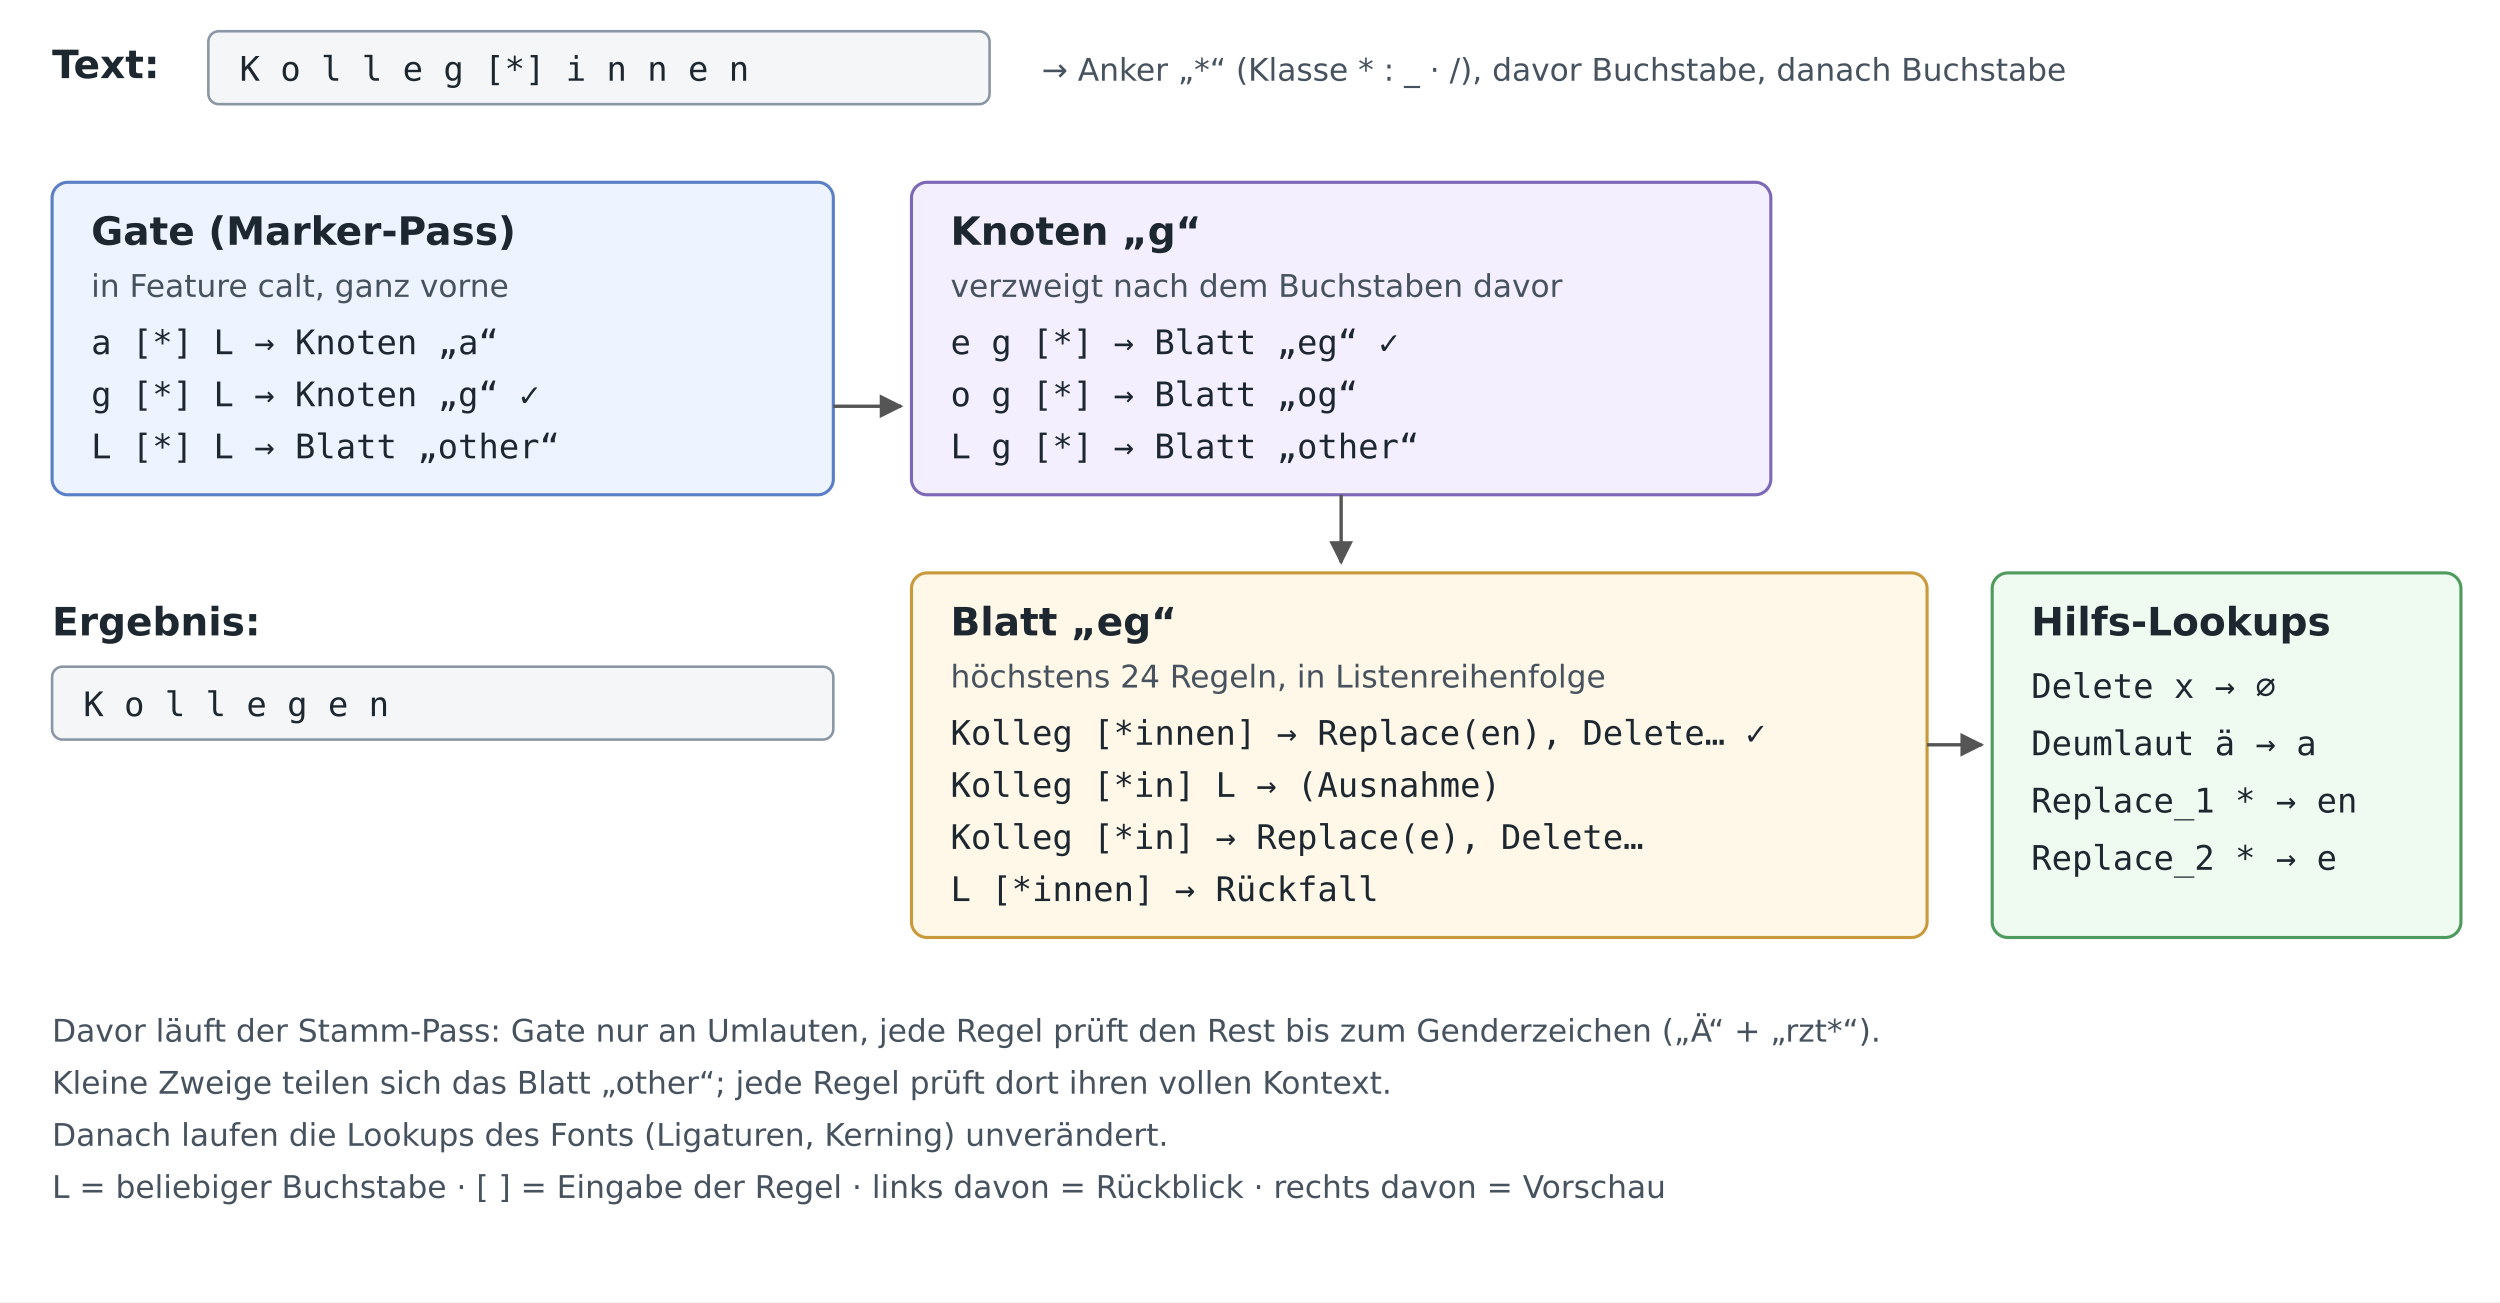
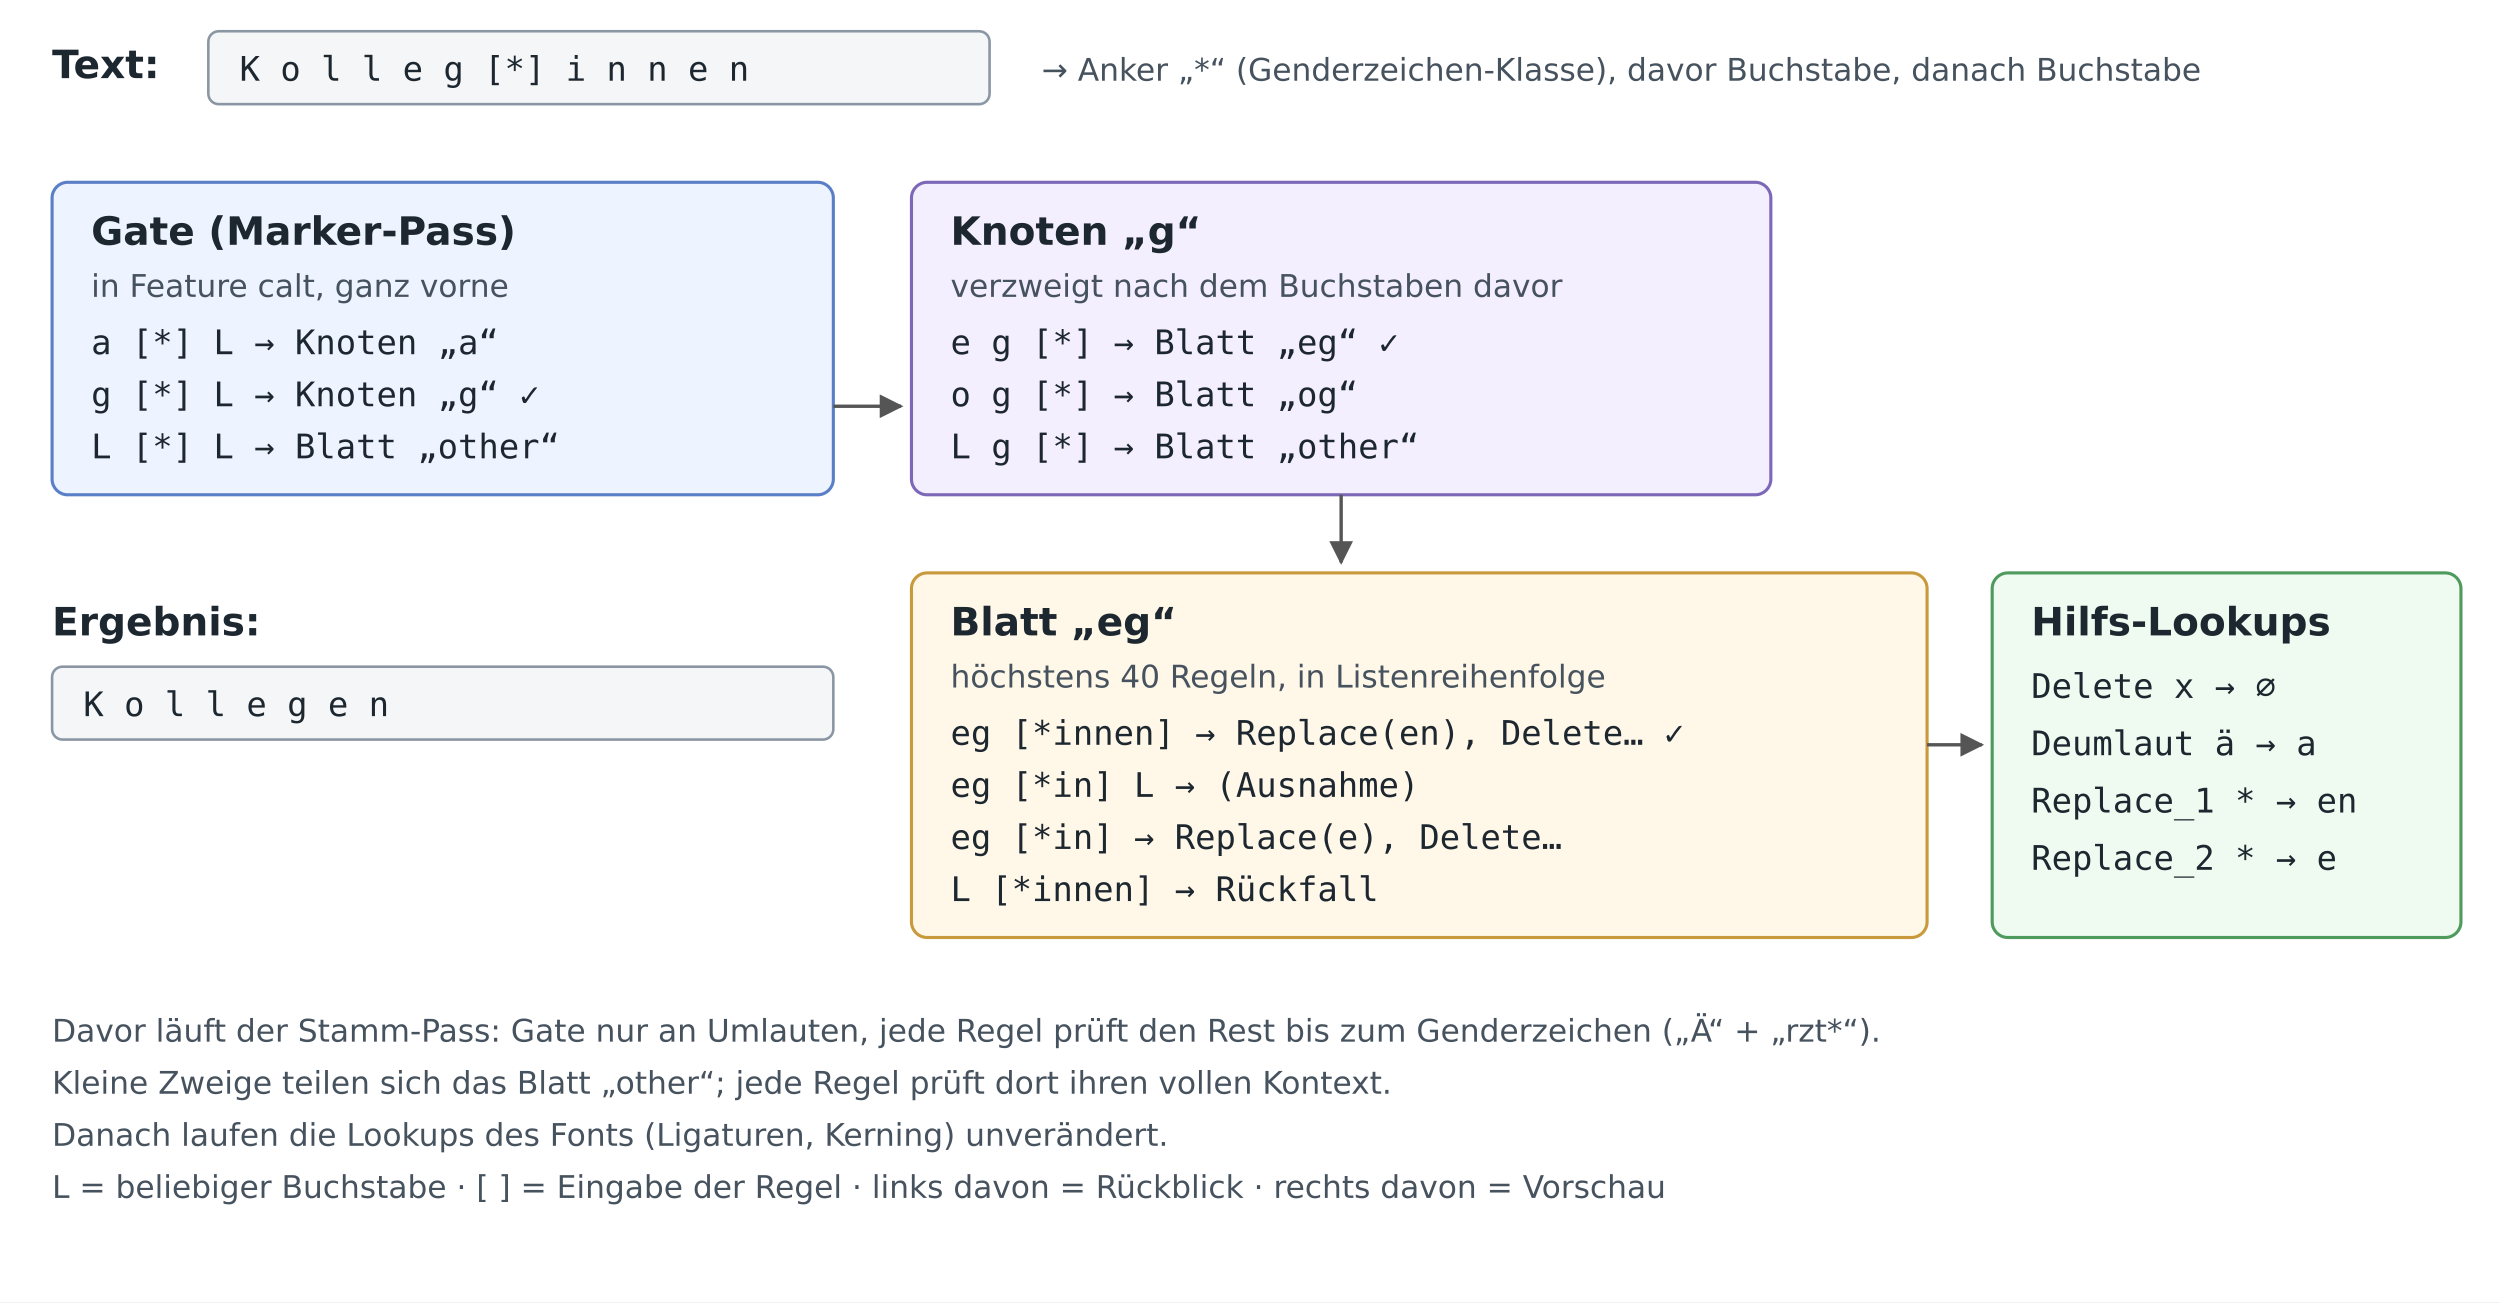
<svg xmlns="http://www.w3.org/2000/svg" viewBox="0 0 960 500" width="960" height="500" font-family="DejaVu Sans, Noto Sans, sans-serif">
  <rect width="960" height="500" fill="#ffffff" />
  <defs>
    <marker id="a" viewBox="0 0 10 10" refX="9" refY="5" markerWidth="7" markerHeight="7" orient="auto-start-reverse">
      <path d="M0,0 L10,5 L0,10 z" fill="#555" />
    </marker>
  </defs>
  <style>
    .g{fill:#eef4ff;stroke:#5b7fc7;stroke-width:1.2}
    .n{fill:#f3efff;stroke:#7d68b8;stroke-width:1.2}
    .d{fill:#fff7e8;stroke:#c99a3c;stroke-width:1.2}
    .x{fill:#effaf1;stroke:#4f9a5d;stroke-width:1.2}
    .t{font-size:15px;font-weight:bold;fill:#1d2730}
    .s{font-size:12px;fill:#46525e}
    .m{font-size:13px;fill:#1d2730;font-family:DejaVu Sans Mono, monospace}
    .l{stroke:#555;stroke-width:1.3;fill:none;marker-end:url(#a)}
  </style>
  <text x="20" y="30" class="t">Text:</text>
  <g class="m">
    <rect x="80" y="12" width="300" height="28" rx="4" fill="#f4f6f8" stroke="#8a96a3" />
    <text x="92" y="31">K o l l e g [*] i n n e n</text>
  </g>
-   <text x="400" y="31" class="s">→ Anker „*“ (Klasse * : _ · /), davor Buchstabe, danach Buchstabe</text>
+   <text x="400" y="31" class="s">→ Anker „*“ (Genderzeichen-Klasse), davor Buchstabe, danach Buchstabe</text>
  <rect x="20" y="70" width="300" height="120" rx="6" class="g" />
  <text x="35" y="94" class="t">Gate (Marker-Pass)</text>
  <text x="35" y="114" class="s">in Feature calt, ganz vorne</text>
  <text x="35" y="136" class="m">a [*] L  → Knoten „a“</text>
  <text x="35" y="156" class="m">g [*] L  → Knoten „g“  ✓</text>
  <text x="35" y="176" class="m">L [*] L  → Blatt „other“</text>
  <rect x="350" y="70" width="330" height="120" rx="6" class="n" />
  <text x="365" y="94" class="t">Knoten „g“</text>
  <text x="365" y="114" class="s">verzweigt nach dem Buchstaben davor</text>
  <text x="365" y="136" class="m">e g [*]  → Blatt „eg“  ✓</text>
  <text x="365" y="156" class="m">o g [*]  → Blatt „og“</text>
  <text x="365" y="176" class="m">L g [*]  → Blatt „other“</text>
  <rect x="350" y="220" width="390" height="140" rx="6" class="d" />
  <text x="365" y="244" class="t">Blatt „eg“</text>
-   <text x="365" y="264" class="s">höchstens 24 Regeln, in Listenreihenfolge</text>
-   <text x="365" y="286" class="m">Kolleg [*innen]  → Replace(en), Delete…  ✓</text>
-   <text x="365" y="306" class="m">Kolleg [*in] L   → (Ausnahme)</text>
-   <text x="365" y="326" class="m">Kolleg [*in]     → Replace(e), Delete…</text>
+   <text x="365" y="264" class="s">höchstens 40 Regeln, in Listenreihenfolge</text>
+   <text x="365" y="286" class="m">eg [*innen]      → Replace(en), Delete…  ✓</text>
+   <text x="365" y="306" class="m">eg [*in] L       → (Ausnahme)</text>
+   <text x="365" y="326" class="m">eg [*in]         → Replace(e), Delete…</text>
  <text x="365" y="346" class="m">L [*innen]       → Rückfall</text>
  <rect x="765" y="220" width="180" height="140" rx="6" class="x" />
  <text x="780" y="244" class="t">Hilfs-Lookups</text>
  <text x="780" y="268" class="m">Delete    x → ∅</text>
  <text x="780" y="290" class="m">Deumlaut  ä → a</text>
  <text x="780" y="312" class="m">Replace_1 * → en</text>
  <text x="780" y="334" class="m">Replace_2 * → e</text>
  <path d="M320,156 H346" class="l" />
  <path d="M515,190 V216" class="l" />
  <path d="M740,286 H761" class="l" />
  <text x="20" y="244" class="t">Ergebnis:</text>
  <g class="m">
    <rect x="20" y="256" width="300" height="28" rx="4" fill="#f4f6f8" stroke="#8a96a3" />
    <text x="32" y="275">K o l l e g e n</text>
  </g>
  <text x="20" y="400" class="s">Davor läuft der Stamm-Pass: Gate nur an Umlauten, jede Regel prüft den Rest bis zum Genderzeichen („Ä“ + „rzt*“).</text>
  <text x="20" y="420" class="s">Kleine Zweige teilen sich das Blatt „other“; jede Regel prüft dort ihren vollen Kontext.</text>
  <text x="20" y="440" class="s">Danach laufen die Lookups des Fonts (Ligaturen, Kerning) unverändert.</text>
  <text x="20" y="460" class="s">L = beliebiger Buchstabe · [ ] = Eingabe der Regel · links davon = Rückblick · rechts davon = Vorschau</text>
</svg>
